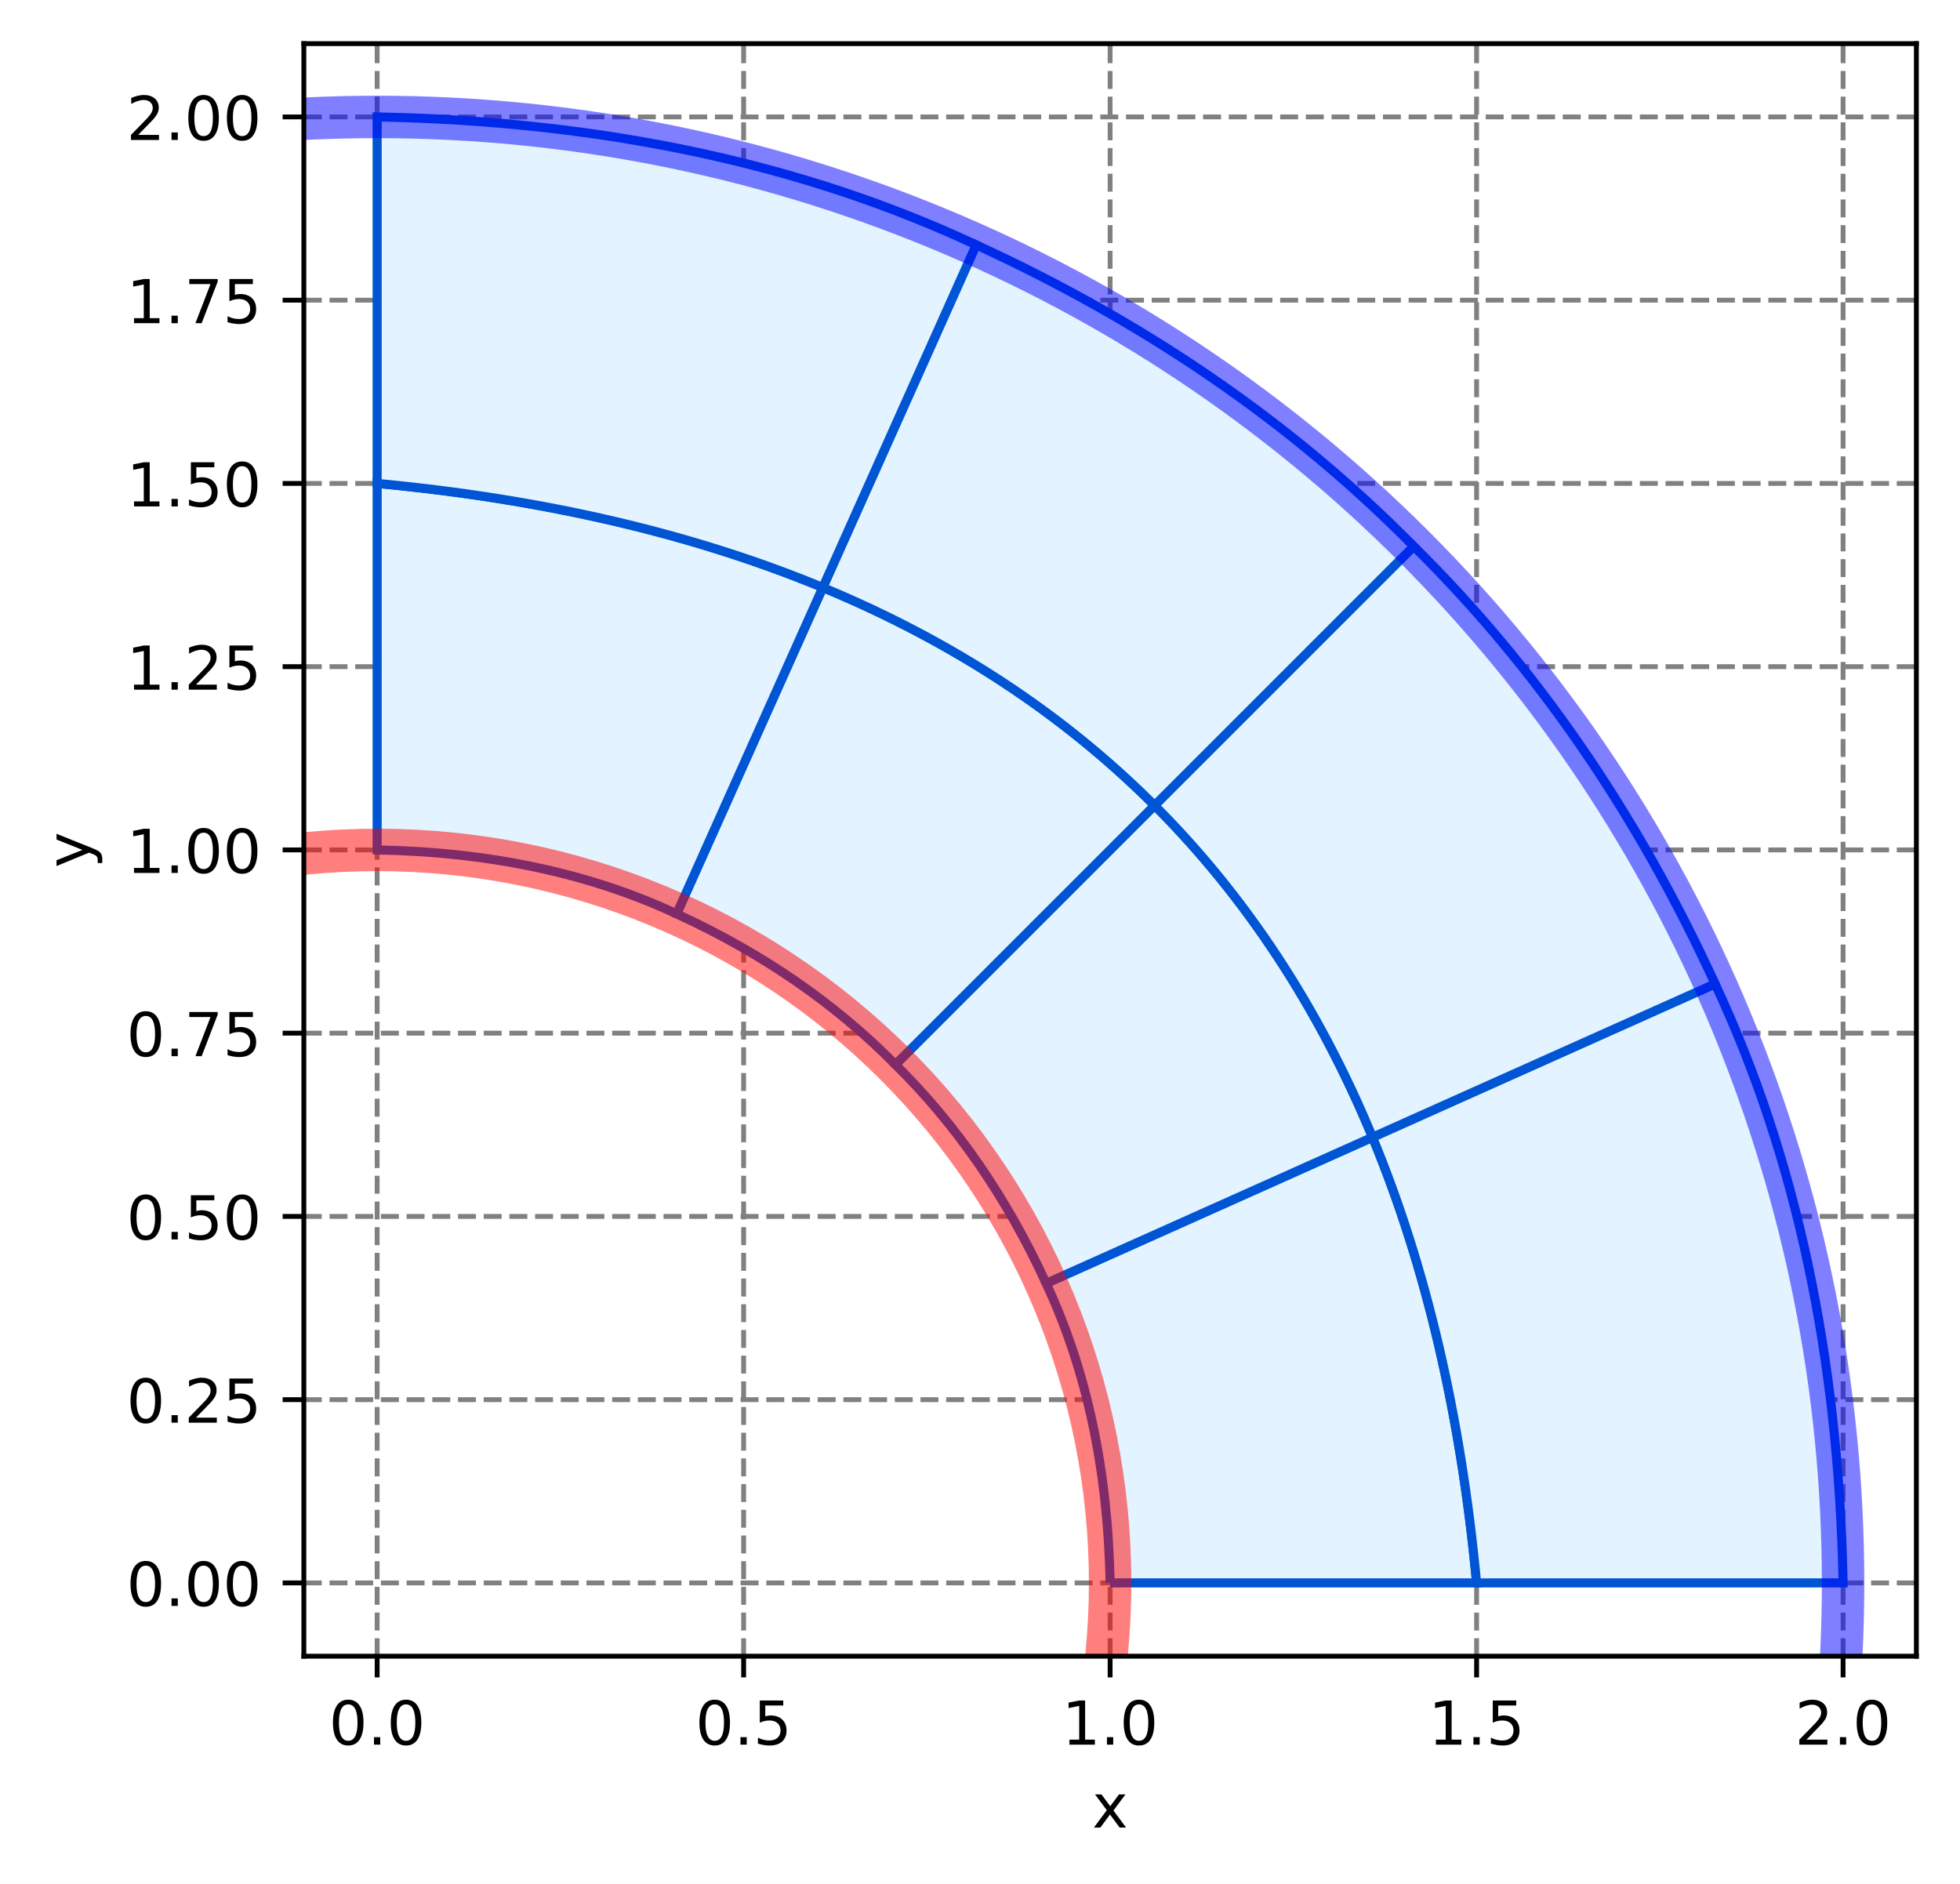
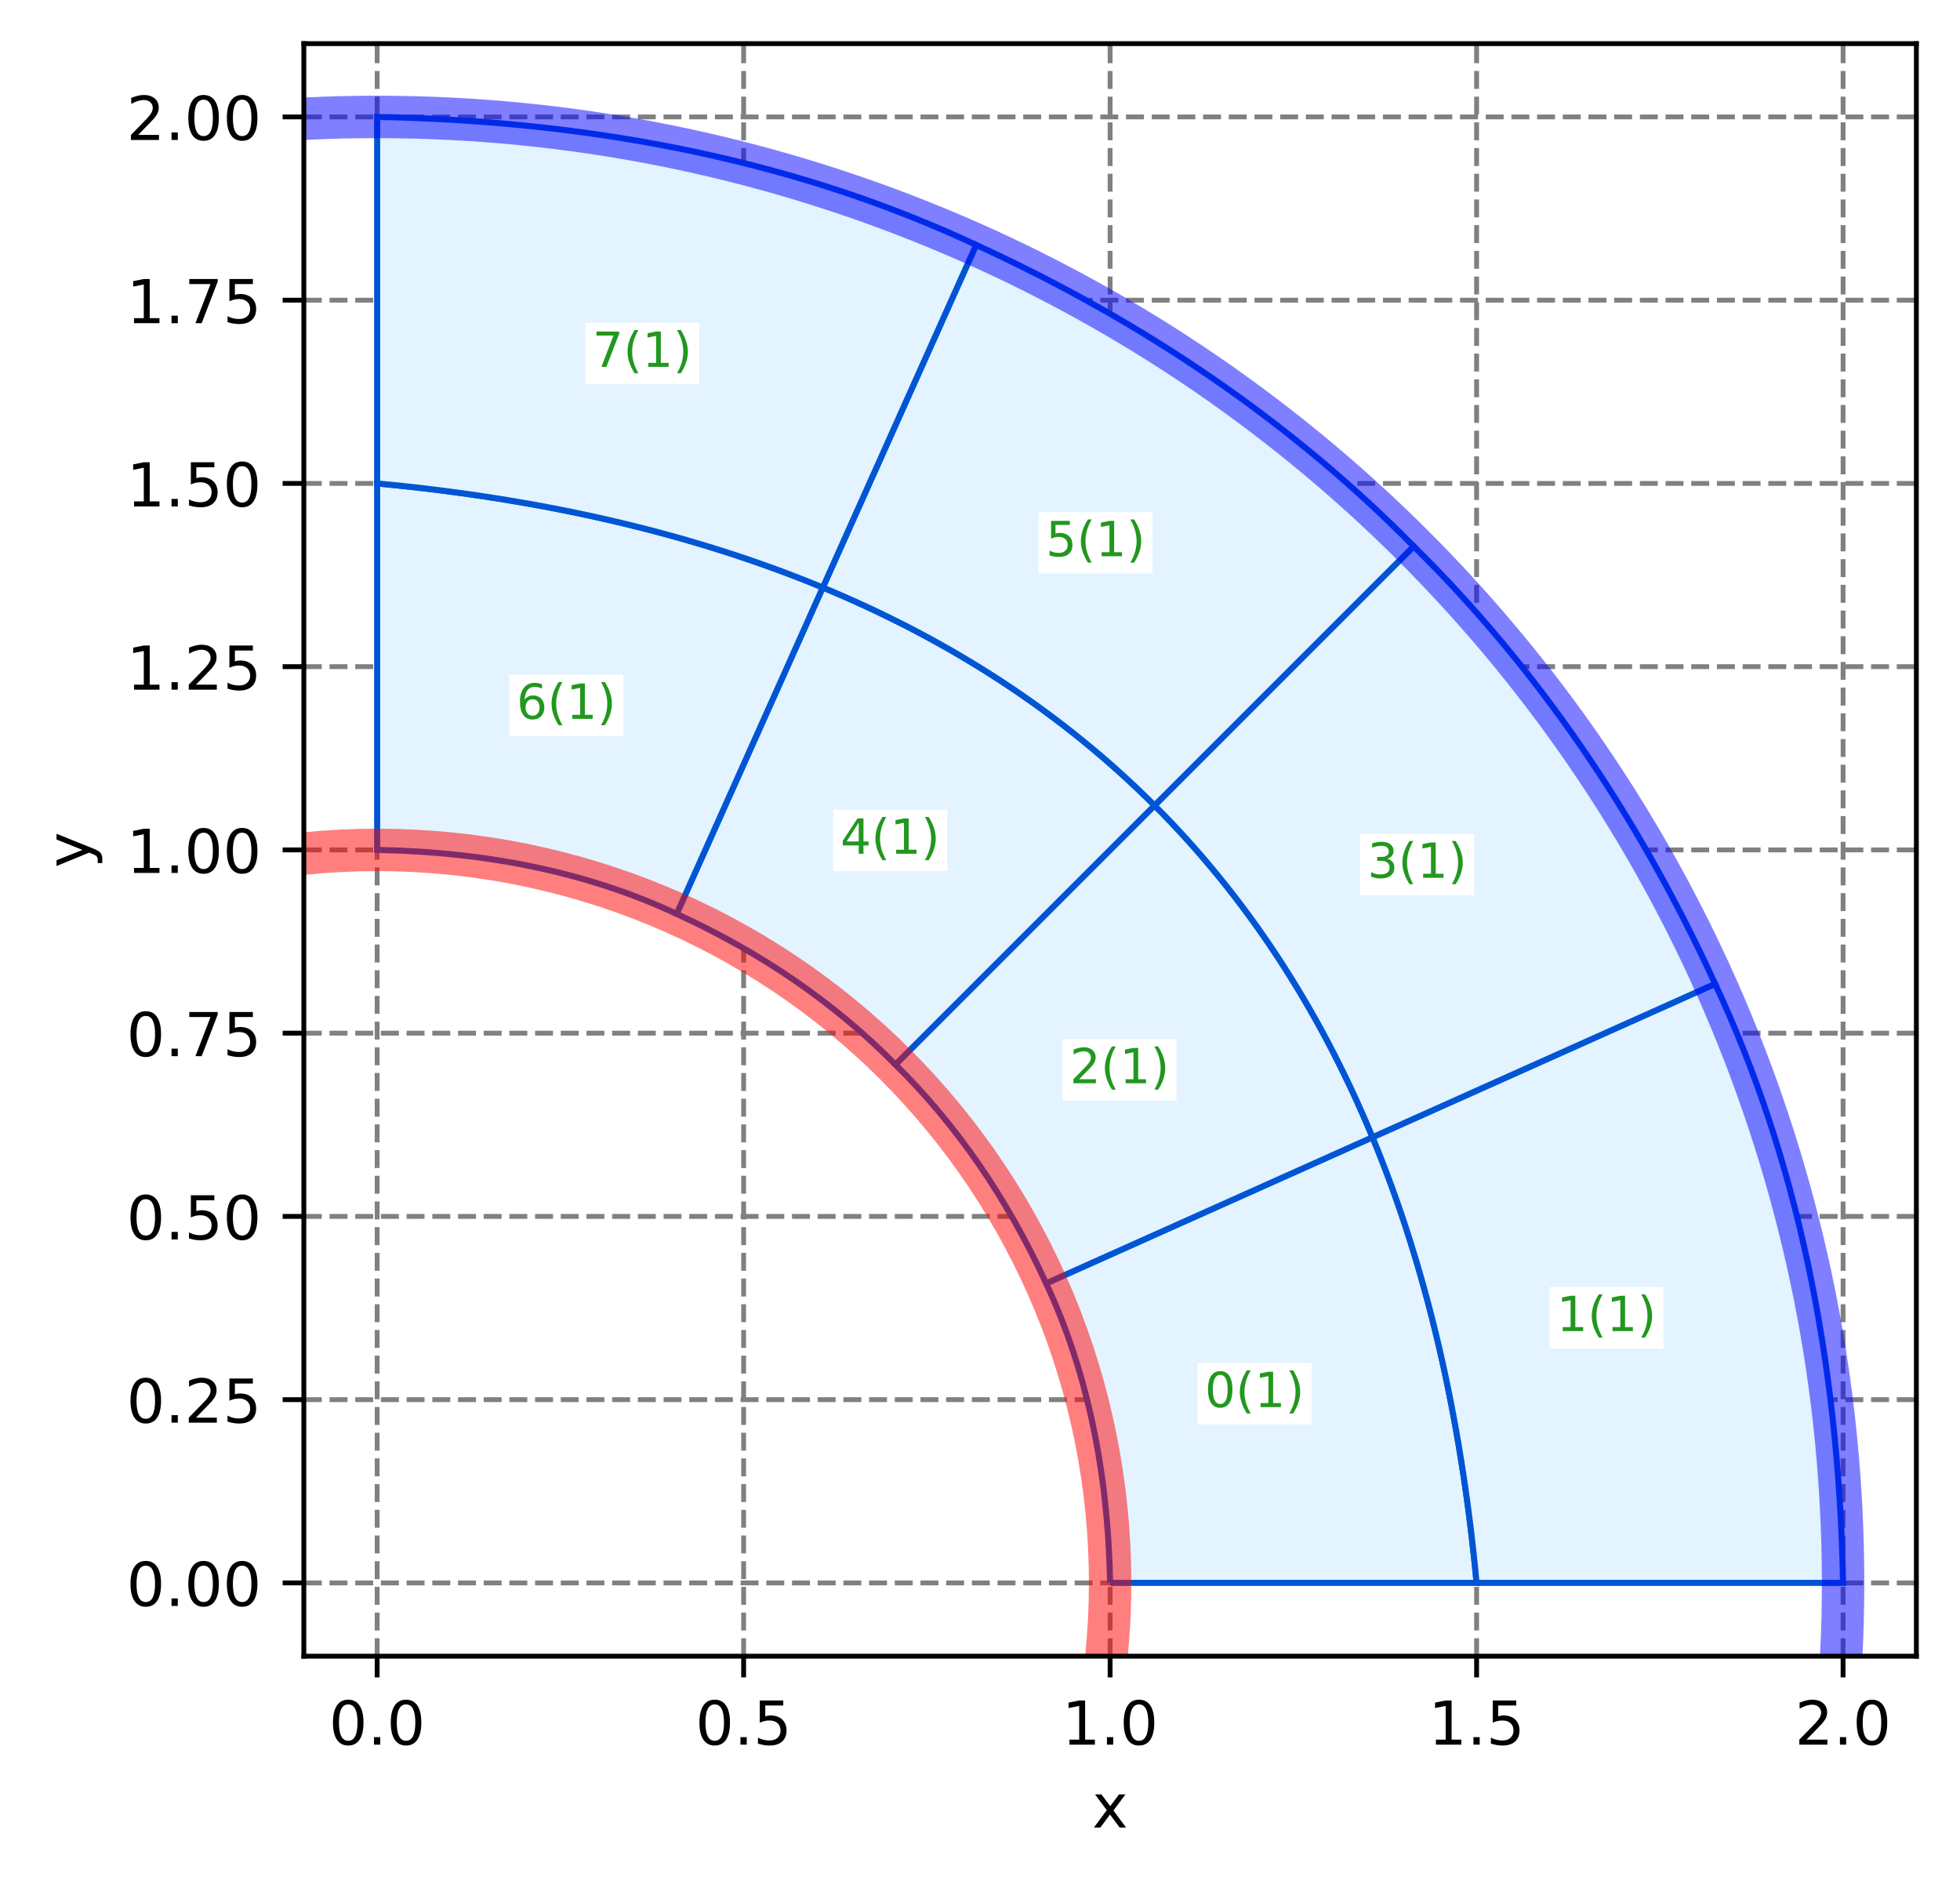
<svg xmlns="http://www.w3.org/2000/svg" xmlns:xlink="http://www.w3.org/1999/xlink" width="323.456pt" height="310.868pt" viewBox="0 0 323.456 310.868" version="1.1">
  <defs>
    <style type="text/css">*{stroke-linejoin: round; stroke-linecap: butt}</style>
  </defs>
  <g id="figure_1">
    <g id="patch_1">
      <path d="M 0 310.868  L 323.456 310.868  L 323.456 0  L 0 0  z " style="fill: #ffffff" />
    </g>
    <g id="axes_1">
      <g id="patch_2">
        <path d="M 50.144 273.312  L 316.256 273.312  L 316.256 7.2  L 50.144 7.2  z " style="fill: #ffffff" />
      </g>
      <g id="matplotlib.axis_1">
        <g id="xtick_1">
          <g id="line2d_1">
-             <path d="M 62.24 273.312  L 62.24 7.2  " clip-path="url(#p0984fd7961)" style="fill: none; stroke-dasharray: 2.96,1.28; stroke-dashoffset: 0; stroke: #808080; stroke-width: 0.8" />
+             <path d="M 62.24 273.312  L 62.24 7.2  " clip-path="url(#peeb6643adc)" style="fill: none; stroke-dasharray: 2.96,1.28; stroke-dashoffset: 0; stroke: #808080; stroke-width: 0.8" />
          </g>
          <g id="line2d_2">
            <defs>
-               <path id="mf6c7fde340" d="M 0 0  L 0 3.5  " style="stroke: #000000; stroke-width: 0.8" />
-             </defs>
-             <g>
-               <use xlink:href="#mf6c7fde340" x="62.24" y="273.312" style="stroke: #000000; stroke-width: 0.8" />
+               <path id="m1108355fba" d="M 0 0  L 0 3.5  " style="stroke: #000000; stroke-width: 0.8" />
+             </defs>
+             <g>
+               <use xlink:href="#m1108355fba" x="62.24" y="273.312" style="stroke: #000000; stroke-width: 0.8" />
            </g>
          </g>
          <g id="text_1">
-             <g transform="translate(54.28819 287.9104)scale(0.1 -0.1)">
+             <g transform="translate(54.28819 287.9104) scale(0.1 -0.1)">
              <defs>
                <path id="DejaVuSans-30" d="M 2034 4250  Q 1547 4250 1301 3770  Q 1056 3291 1056 2328  Q 1056 1369 1301 889  Q 1547 409 2034 409  Q 2525 409 2770 889  Q 3016 1369 3016 2328  Q 3016 3291 2770 3770  Q 2525 4250 2034 4250  z M 2034 4750  Q 2819 4750 3233 4129  Q 3647 3509 3647 2328  Q 3647 1150 3233 529  Q 2819 -91 2034 -91  Q 1250 -91 836 529  Q 422 1150 422 2328  Q 422 3509 836 4129  Q 1250 4750 2034 4750  z " transform="scale(0.015625)" />
                <path id="DejaVuSans-2e" d="M 684 794  L 1344 794  L 1344 0  L 684 0  L 684 794  z " transform="scale(0.015625)" />
              </defs>
              <use xlink:href="#DejaVuSans-30" />
              <use xlink:href="#DejaVuSans-2e" x="63.623" />
              <use xlink:href="#DejaVuSans-30" x="95.41" />
            </g>
          </g>
        </g>
        <g id="xtick_2">
          <g id="line2d_3">
-             <path d="M 122.72 273.312  L 122.72 7.2  " clip-path="url(#p0984fd7961)" style="fill: none; stroke-dasharray: 2.96,1.28; stroke-dashoffset: 0; stroke: #808080; stroke-width: 0.8" />
+             <path d="M 122.72 273.312  L 122.72 7.2  " clip-path="url(#peeb6643adc)" style="fill: none; stroke-dasharray: 2.96,1.28; stroke-dashoffset: 0; stroke: #808080; stroke-width: 0.8" />
          </g>
          <g id="line2d_4">
            <g>
-               <use xlink:href="#mf6c7fde340" x="122.72" y="273.312" style="stroke: #000000; stroke-width: 0.8" />
+               <use xlink:href="#m1108355fba" x="122.72" y="273.312" style="stroke: #000000; stroke-width: 0.8" />
            </g>
          </g>
          <g id="text_2">
-             <g transform="translate(114.7682 287.9104)scale(0.1 -0.1)">
+             <g transform="translate(114.7682 287.9104) scale(0.1 -0.1)">
              <defs>
                <path id="DejaVuSans-35" d="M 691 4666  L 3169 4666  L 3169 4134  L 1269 4134  L 1269 2991  Q 1406 3038 1543 3061  Q 1681 3084 1819 3084  Q 2600 3084 3056 2656  Q 3513 2228 3513 1497  Q 3513 744 3044 326  Q 2575 -91 1722 -91  Q 1428 -91 1123 -41  Q 819 9 494 109  L 494 744  Q 775 591 1075 516  Q 1375 441 1709 441  Q 2250 441 2565 725  Q 2881 1009 2881 1497  Q 2881 1984 2565 2268  Q 2250 2553 1709 2553  Q 1456 2553 1204 2497  Q 953 2441 691 2322  L 691 4666  z " transform="scale(0.015625)" />
              </defs>
              <use xlink:href="#DejaVuSans-30" />
              <use xlink:href="#DejaVuSans-2e" x="63.623" />
              <use xlink:href="#DejaVuSans-35" x="95.41" />
            </g>
          </g>
        </g>
        <g id="xtick_3">
          <g id="line2d_5">
-             <path d="M 183.2 273.312  L 183.2 7.2  " clip-path="url(#p0984fd7961)" style="fill: none; stroke-dasharray: 2.96,1.28; stroke-dashoffset: 0; stroke: #808080; stroke-width: 0.8" />
+             <path d="M 183.2 273.312  L 183.2 7.2  " clip-path="url(#peeb6643adc)" style="fill: none; stroke-dasharray: 2.96,1.28; stroke-dashoffset: 0; stroke: #808080; stroke-width: 0.8" />
          </g>
          <g id="line2d_6">
            <g>
-               <use xlink:href="#mf6c7fde340" x="183.2" y="273.312" style="stroke: #000000; stroke-width: 0.8" />
+               <use xlink:href="#m1108355fba" x="183.2" y="273.312" style="stroke: #000000; stroke-width: 0.8" />
            </g>
          </g>
          <g id="text_3">
-             <g transform="translate(175.2482 287.9104)scale(0.1 -0.1)">
+             <g transform="translate(175.2482 287.9104) scale(0.1 -0.1)">
              <defs>
                <path id="DejaVuSans-31" d="M 794 531  L 1825 531  L 1825 4091  L 703 3866  L 703 4441  L 1819 4666  L 2450 4666  L 2450 531  L 3481 531  L 3481 0  L 794 0  L 794 531  z " transform="scale(0.015625)" />
              </defs>
              <use xlink:href="#DejaVuSans-31" />
              <use xlink:href="#DejaVuSans-2e" x="63.623" />
              <use xlink:href="#DejaVuSans-30" x="95.41" />
            </g>
          </g>
        </g>
        <g id="xtick_4">
          <g id="line2d_7">
-             <path d="M 243.68 273.312  L 243.68 7.2  " clip-path="url(#p0984fd7961)" style="fill: none; stroke-dasharray: 2.96,1.28; stroke-dashoffset: 0; stroke: #808080; stroke-width: 0.8" />
+             <path d="M 243.68 273.312  L 243.68 7.2  " clip-path="url(#peeb6643adc)" style="fill: none; stroke-dasharray: 2.96,1.28; stroke-dashoffset: 0; stroke: #808080; stroke-width: 0.8" />
          </g>
          <g id="line2d_8">
            <g>
-               <use xlink:href="#mf6c7fde340" x="243.68" y="273.312" style="stroke: #000000; stroke-width: 0.8" />
+               <use xlink:href="#m1108355fba" x="243.68" y="273.312" style="stroke: #000000; stroke-width: 0.8" />
            </g>
          </g>
          <g id="text_4">
-             <g transform="translate(235.7282 287.9104)scale(0.1 -0.1)">
+             <g transform="translate(235.7282 287.9104) scale(0.1 -0.1)">
              <use xlink:href="#DejaVuSans-31" />
              <use xlink:href="#DejaVuSans-2e" x="63.623" />
              <use xlink:href="#DejaVuSans-35" x="95.41" />
            </g>
          </g>
        </g>
        <g id="xtick_5">
          <g id="line2d_9">
-             <path d="M 304.16 273.312  L 304.16 7.2  " clip-path="url(#p0984fd7961)" style="fill: none; stroke-dasharray: 2.96,1.28; stroke-dashoffset: 0; stroke: #808080; stroke-width: 0.8" />
+             <path d="M 304.16 273.312  L 304.16 7.2  " clip-path="url(#peeb6643adc)" style="fill: none; stroke-dasharray: 2.96,1.28; stroke-dashoffset: 0; stroke: #808080; stroke-width: 0.8" />
          </g>
          <g id="line2d_10">
            <g>
-               <use xlink:href="#mf6c7fde340" x="304.16" y="273.312" style="stroke: #000000; stroke-width: 0.8" />
+               <use xlink:href="#m1108355fba" x="304.16" y="273.312" style="stroke: #000000; stroke-width: 0.8" />
            </g>
          </g>
          <g id="text_5">
-             <g transform="translate(296.2082 287.9104)scale(0.1 -0.1)">
+             <g transform="translate(296.2082 287.9104) scale(0.1 -0.1)">
              <defs>
                <path id="DejaVuSans-32" d="M 1228 531  L 3431 531  L 3431 0  L 469 0  L 469 531  Q 828 903 1448 1529  Q 2069 2156 2228 2338  Q 2531 2678 2651 2914  Q 2772 3150 2772 3378  Q 2772 3750 2511 3984  Q 2250 4219 1831 4219  Q 1534 4219 1204 4116  Q 875 4013 500 3803  L 500 4441  Q 881 4594 1212 4672  Q 1544 4750 1819 4750  Q 2544 4750 2975 4387  Q 3406 4025 3406 3419  Q 3406 3131 3298 2873  Q 3191 2616 2906 2266  Q 2828 2175 2409 1742  Q 1991 1309 1228 531  z " transform="scale(0.015625)" />
              </defs>
              <use xlink:href="#DejaVuSans-32" />
              <use xlink:href="#DejaVuSans-2e" x="63.623" />
              <use xlink:href="#DejaVuSans-30" x="95.41" />
            </g>
          </g>
        </g>
        <g id="text_6">
-           <g transform="translate(180.2404 301.5886)scale(0.1 -0.1)">
+           <g transform="translate(180.2404 301.5886) scale(0.1 -0.1)">
            <defs>
              <path id="DejaVuSans-78" d="M 3513 3500  L 2247 1797  L 3578 0  L 2900 0  L 1881 1375  L 863 0  L 184 0  L 1544 1831  L 300 3500  L 978 3500  L 1906 2253  L 2834 3500  L 3513 3500  z " transform="scale(0.015625)" />
            </defs>
            <use xlink:href="#DejaVuSans-78" />
          </g>
        </g>
      </g>
      <g id="matplotlib.axis_2">
        <g id="ytick_1">
          <g id="line2d_11">
-             <path d="M 50.144 261.216  L 316.256 261.216  " clip-path="url(#p0984fd7961)" style="fill: none; stroke-dasharray: 2.96,1.28; stroke-dashoffset: 0; stroke: #808080; stroke-width: 0.8" />
+             <path d="M 50.144 261.216  L 316.256 261.216  " clip-path="url(#peeb6643adc)" style="fill: none; stroke-dasharray: 2.96,1.28; stroke-dashoffset: 0; stroke: #808080; stroke-width: 0.8" />
          </g>
          <g id="line2d_12">
            <defs>
-               <path id="m06d6b71ab8" d="M 0 0  L -3.5 0  " style="stroke: #000000; stroke-width: 0.8" />
-             </defs>
-             <g>
-               <use xlink:href="#m06d6b71ab8" x="50.144" y="261.216" style="stroke: #000000; stroke-width: 0.8" />
+               <path id="ma7b2c9b785" d="M 0 0  L -3.5 0  " style="stroke: #000000; stroke-width: 0.8" />
+             </defs>
+             <g>
+               <use xlink:href="#ma7b2c9b785" x="50.144" y="261.216" style="stroke: #000000; stroke-width: 0.8" />
            </g>
          </g>
          <g id="text_7">
-             <g transform="translate(20.87813 265.0152)scale(0.1 -0.1)">
+             <g transform="translate(20.87813 265.0152) scale(0.1 -0.1)">
              <use xlink:href="#DejaVuSans-30" />
              <use xlink:href="#DejaVuSans-2e" x="63.623" />
              <use xlink:href="#DejaVuSans-30" x="95.41" />
              <use xlink:href="#DejaVuSans-30" x="159.033" />
            </g>
          </g>
        </g>
        <g id="ytick_2">
          <g id="line2d_13">
-             <path d="M 50.144 230.976  L 316.256 230.976  " clip-path="url(#p0984fd7961)" style="fill: none; stroke-dasharray: 2.96,1.28; stroke-dashoffset: 0; stroke: #808080; stroke-width: 0.8" />
+             <path d="M 50.144 230.976  L 316.256 230.976  " clip-path="url(#peeb6643adc)" style="fill: none; stroke-dasharray: 2.96,1.28; stroke-dashoffset: 0; stroke: #808080; stroke-width: 0.8" />
          </g>
          <g id="line2d_14">
            <g>
-               <use xlink:href="#m06d6b71ab8" x="50.144" y="230.976" style="stroke: #000000; stroke-width: 0.8" />
+               <use xlink:href="#ma7b2c9b785" x="50.144" y="230.976" style="stroke: #000000; stroke-width: 0.8" />
            </g>
          </g>
          <g id="text_8">
-             <g transform="translate(20.87813 234.7752)scale(0.1 -0.1)">
+             <g transform="translate(20.87813 234.7752) scale(0.1 -0.1)">
              <use xlink:href="#DejaVuSans-30" />
              <use xlink:href="#DejaVuSans-2e" x="63.623" />
              <use xlink:href="#DejaVuSans-32" x="95.41" />
              <use xlink:href="#DejaVuSans-35" x="159.033" />
            </g>
          </g>
        </g>
        <g id="ytick_3">
          <g id="line2d_15">
-             <path d="M 50.144 200.736  L 316.256 200.736  " clip-path="url(#p0984fd7961)" style="fill: none; stroke-dasharray: 2.96,1.28; stroke-dashoffset: 0; stroke: #808080; stroke-width: 0.8" />
+             <path d="M 50.144 200.736  L 316.256 200.736  " clip-path="url(#peeb6643adc)" style="fill: none; stroke-dasharray: 2.96,1.28; stroke-dashoffset: 0; stroke: #808080; stroke-width: 0.8" />
          </g>
          <g id="line2d_16">
            <g>
-               <use xlink:href="#m06d6b71ab8" x="50.144" y="200.736" style="stroke: #000000; stroke-width: 0.8" />
+               <use xlink:href="#ma7b2c9b785" x="50.144" y="200.736" style="stroke: #000000; stroke-width: 0.8" />
            </g>
          </g>
          <g id="text_9">
-             <g transform="translate(20.87813 204.5352)scale(0.1 -0.1)">
+             <g transform="translate(20.87813 204.5352) scale(0.1 -0.1)">
              <use xlink:href="#DejaVuSans-30" />
              <use xlink:href="#DejaVuSans-2e" x="63.623" />
              <use xlink:href="#DejaVuSans-35" x="95.41" />
              <use xlink:href="#DejaVuSans-30" x="159.033" />
            </g>
          </g>
        </g>
        <g id="ytick_4">
          <g id="line2d_17">
-             <path d="M 50.144 170.496  L 316.256 170.496  " clip-path="url(#p0984fd7961)" style="fill: none; stroke-dasharray: 2.96,1.28; stroke-dashoffset: 0; stroke: #808080; stroke-width: 0.8" />
+             <path d="M 50.144 170.496  L 316.256 170.496  " clip-path="url(#peeb6643adc)" style="fill: none; stroke-dasharray: 2.96,1.28; stroke-dashoffset: 0; stroke: #808080; stroke-width: 0.8" />
          </g>
          <g id="line2d_18">
            <g>
-               <use xlink:href="#m06d6b71ab8" x="50.144" y="170.496" style="stroke: #000000; stroke-width: 0.8" />
+               <use xlink:href="#ma7b2c9b785" x="50.144" y="170.496" style="stroke: #000000; stroke-width: 0.8" />
            </g>
          </g>
          <g id="text_10">
-             <g transform="translate(20.87813 174.2952)scale(0.1 -0.1)">
+             <g transform="translate(20.87813 174.2952) scale(0.1 -0.1)">
              <defs>
                <path id="DejaVuSans-37" d="M 525 4666  L 3525 4666  L 3525 4397  L 1831 0  L 1172 0  L 2766 4134  L 525 4134  L 525 4666  z " transform="scale(0.015625)" />
              </defs>
              <use xlink:href="#DejaVuSans-30" />
              <use xlink:href="#DejaVuSans-2e" x="63.623" />
              <use xlink:href="#DejaVuSans-37" x="95.41" />
              <use xlink:href="#DejaVuSans-35" x="159.033" />
            </g>
          </g>
        </g>
        <g id="ytick_5">
          <g id="line2d_19">
-             <path d="M 50.144 140.256  L 316.256 140.256  " clip-path="url(#p0984fd7961)" style="fill: none; stroke-dasharray: 2.96,1.28; stroke-dashoffset: 0; stroke: #808080; stroke-width: 0.8" />
+             <path d="M 50.144 140.256  L 316.256 140.256  " clip-path="url(#peeb6643adc)" style="fill: none; stroke-dasharray: 2.96,1.28; stroke-dashoffset: 0; stroke: #808080; stroke-width: 0.8" />
          </g>
          <g id="line2d_20">
            <g>
-               <use xlink:href="#m06d6b71ab8" x="50.144" y="140.256" style="stroke: #000000; stroke-width: 0.8" />
+               <use xlink:href="#ma7b2c9b785" x="50.144" y="140.256" style="stroke: #000000; stroke-width: 0.8" />
            </g>
          </g>
          <g id="text_11">
-             <g transform="translate(20.87813 144.0552)scale(0.1 -0.1)">
+             <g transform="translate(20.87813 144.0552) scale(0.1 -0.1)">
              <use xlink:href="#DejaVuSans-31" />
              <use xlink:href="#DejaVuSans-2e" x="63.623" />
              <use xlink:href="#DejaVuSans-30" x="95.41" />
              <use xlink:href="#DejaVuSans-30" x="159.033" />
            </g>
          </g>
        </g>
        <g id="ytick_6">
          <g id="line2d_21">
-             <path d="M 50.144 110.016  L 316.256 110.016  " clip-path="url(#p0984fd7961)" style="fill: none; stroke-dasharray: 2.96,1.28; stroke-dashoffset: 0; stroke: #808080; stroke-width: 0.8" />
+             <path d="M 50.144 110.016  L 316.256 110.016  " clip-path="url(#peeb6643adc)" style="fill: none; stroke-dasharray: 2.96,1.28; stroke-dashoffset: 0; stroke: #808080; stroke-width: 0.8" />
          </g>
          <g id="line2d_22">
            <g>
-               <use xlink:href="#m06d6b71ab8" x="50.144" y="110.016" style="stroke: #000000; stroke-width: 0.8" />
+               <use xlink:href="#ma7b2c9b785" x="50.144" y="110.016" style="stroke: #000000; stroke-width: 0.8" />
            </g>
          </g>
          <g id="text_12">
-             <g transform="translate(20.87813 113.8152)scale(0.1 -0.1)">
+             <g transform="translate(20.87813 113.8152) scale(0.1 -0.1)">
              <use xlink:href="#DejaVuSans-31" />
              <use xlink:href="#DejaVuSans-2e" x="63.623" />
              <use xlink:href="#DejaVuSans-32" x="95.41" />
              <use xlink:href="#DejaVuSans-35" x="159.033" />
            </g>
          </g>
        </g>
        <g id="ytick_7">
          <g id="line2d_23">
-             <path d="M 50.144 79.776  L 316.256 79.776  " clip-path="url(#p0984fd7961)" style="fill: none; stroke-dasharray: 2.96,1.28; stroke-dashoffset: 0; stroke: #808080; stroke-width: 0.8" />
+             <path d="M 50.144 79.776  L 316.256 79.776  " clip-path="url(#peeb6643adc)" style="fill: none; stroke-dasharray: 2.96,1.28; stroke-dashoffset: 0; stroke: #808080; stroke-width: 0.8" />
          </g>
          <g id="line2d_24">
            <g>
-               <use xlink:href="#m06d6b71ab8" x="50.144" y="79.776" style="stroke: #000000; stroke-width: 0.8" />
+               <use xlink:href="#ma7b2c9b785" x="50.144" y="79.776" style="stroke: #000000; stroke-width: 0.8" />
            </g>
          </g>
          <g id="text_13">
-             <g transform="translate(20.87813 83.57522)scale(0.1 -0.1)">
+             <g transform="translate(20.87813 83.57522) scale(0.1 -0.1)">
              <use xlink:href="#DejaVuSans-31" />
              <use xlink:href="#DejaVuSans-2e" x="63.623" />
              <use xlink:href="#DejaVuSans-35" x="95.41" />
              <use xlink:href="#DejaVuSans-30" x="159.033" />
            </g>
          </g>
        </g>
        <g id="ytick_8">
          <g id="line2d_25">
-             <path d="M 50.144 49.536  L 316.256 49.536  " clip-path="url(#p0984fd7961)" style="fill: none; stroke-dasharray: 2.96,1.28; stroke-dashoffset: 0; stroke: #808080; stroke-width: 0.8" />
+             <path d="M 50.144 49.536  L 316.256 49.536  " clip-path="url(#peeb6643adc)" style="fill: none; stroke-dasharray: 2.96,1.28; stroke-dashoffset: 0; stroke: #808080; stroke-width: 0.8" />
          </g>
          <g id="line2d_26">
            <g>
-               <use xlink:href="#m06d6b71ab8" x="50.144" y="49.536" style="stroke: #000000; stroke-width: 0.8" />
+               <use xlink:href="#ma7b2c9b785" x="50.144" y="49.536" style="stroke: #000000; stroke-width: 0.8" />
            </g>
          </g>
          <g id="text_14">
-             <g transform="translate(20.87813 53.33522)scale(0.1 -0.1)">
+             <g transform="translate(20.87813 53.33522) scale(0.1 -0.1)">
              <use xlink:href="#DejaVuSans-31" />
              <use xlink:href="#DejaVuSans-2e" x="63.623" />
              <use xlink:href="#DejaVuSans-37" x="95.41" />
              <use xlink:href="#DejaVuSans-35" x="159.033" />
            </g>
          </g>
        </g>
        <g id="ytick_9">
          <g id="line2d_27">
-             <path d="M 50.144 19.296  L 316.256 19.296  " clip-path="url(#p0984fd7961)" style="fill: none; stroke-dasharray: 2.96,1.28; stroke-dashoffset: 0; stroke: #808080; stroke-width: 0.8" />
+             <path d="M 50.144 19.296  L 316.256 19.296  " clip-path="url(#peeb6643adc)" style="fill: none; stroke-dasharray: 2.96,1.28; stroke-dashoffset: 0; stroke: #808080; stroke-width: 0.8" />
          </g>
          <g id="line2d_28">
            <g>
-               <use xlink:href="#m06d6b71ab8" x="50.144" y="19.296" style="stroke: #000000; stroke-width: 0.8" />
+               <use xlink:href="#ma7b2c9b785" x="50.144" y="19.296" style="stroke: #000000; stroke-width: 0.8" />
            </g>
          </g>
          <g id="text_15">
-             <g transform="translate(20.87813 23.09522)scale(0.1 -0.1)">
+             <g transform="translate(20.87813 23.09522) scale(0.1 -0.1)">
              <use xlink:href="#DejaVuSans-32" />
              <use xlink:href="#DejaVuSans-2e" x="63.623" />
              <use xlink:href="#DejaVuSans-30" x="95.41" />
              <use xlink:href="#DejaVuSans-30" x="159.033" />
            </g>
          </g>
        </g>
        <g id="text_16">
-           <g transform="translate(14.79844 143.2154)rotate(-90)scale(0.1 -0.1)">
+           <g transform="translate(14.79844 143.2154) rotate(-90) scale(0.1 -0.1)">
            <defs>
              <path id="DejaVuSans-79" d="M 2059 -325  Q 1816 -950 1584 -1140  Q 1353 -1331 966 -1331  L 506 -1331  L 506 -850  L 844 -850  Q 1081 -850 1212 -737  Q 1344 -625 1503 -206  L 1606 56  L 191 3500  L 800 3500  L 1894 763  L 2988 3500  L 3597 3500  L 2059 -325  z " transform="scale(0.015625)" />
            </defs>
            <use xlink:href="#DejaVuSans-79" />
          </g>
        </g>
      </g>
      <g id="patch_3">
-         <path d="M 183.2 261.216  Q 213.44 261.216 243.68 261.216  Q 239.788 219.747 226.503 187.673  Q 198.68 200.13 172.64 211.788  Q 182.665 233.21 183.2 261.216  " style="fill: #e3f3ff; stroke: #0055d4; stroke-width: 1.5; stroke-linejoin: miter" />
+         <path d="M 183.2 261.216  Q 213.44 261.216 243.68 261.216  Q 239.788 219.747 226.503 187.673  Q 198.68 200.13 172.64 211.788  Q 182.665 233.21 183.2 261.216  " clip-path="url(#peeb6643adc)" style="fill: #e3f3ff; stroke: #0055d4; stroke-linejoin: miter" />
      </g>
      <g id="patch_4">
-         <path d="M 243.68 261.216  Q 273.92 261.216 304.16 261.216  Q 303.091 205.205 283.04 162.36  Q 252.989 175.815 226.503 187.673  Q 239.788 219.747 243.68 261.216  " style="fill: #e3f3ff; stroke: #0055d4; stroke-width: 1.5; stroke-linejoin: miter" />
+         <path d="M 243.68 261.216  Q 273.92 261.216 304.16 261.216  Q 303.091 205.205 283.04 162.36  Q 252.989 175.815 226.503 187.673  Q 239.788 219.747 243.68 261.216  " clip-path="url(#peeb6643adc)" style="fill: #e3f3ff; stroke: #0055d4; stroke-linejoin: miter" />
      </g>
      <g id="patch_5">
-         <path d="M 172.64 211.788  Q 198.68 200.13 226.503 187.673  Q 213.217 155.599 190.537 132.919  Q 169.154 154.301 147.771 175.684  Q 162.946 190.657 172.64 211.788  " style="fill: #e3f3ff; stroke: #0055d4; stroke-width: 1.5; stroke-linejoin: miter" />
+         <path d="M 172.64 211.788  Q 198.68 200.13 226.503 187.673  Q 213.217 155.599 190.537 132.919  Q 169.154 154.301 147.771 175.684  Q 162.946 190.657 172.64 211.788  " clip-path="url(#peeb6643adc)" style="fill: #e3f3ff; stroke: #0055d4; stroke-linejoin: miter" />
      </g>
      <g id="patch_6">
-         <path d="M 226.503 187.673  Q 252.989 175.815 283.04 162.36  Q 263.651 120.097 233.303 90.153  Q 211.92 111.536 190.537 132.919  Q 213.217 155.599 226.503 187.673  " style="fill: #e3f3ff; stroke: #0055d4; stroke-width: 1.5; stroke-linejoin: miter" />
+         <path d="M 226.503 187.673  Q 252.989 175.815 283.04 162.36  Q 263.651 120.097 233.303 90.153  Q 211.92 111.536 190.537 132.919  Q 213.217 155.599 226.503 187.673  " clip-path="url(#peeb6643adc)" style="fill: #e3f3ff; stroke: #0055d4; stroke-linejoin: miter" />
      </g>
      <g id="patch_7">
-         <path d="M 147.771 175.684  Q 169.154 154.301 190.537 132.919  Q 167.857 110.239 135.783 96.953  Q 123.326 124.776 111.668 150.816  Q 132.799 160.51 147.771 175.684  " style="fill: #e3f3ff; stroke: #0055d4; stroke-width: 1.5; stroke-linejoin: miter" />
+         <path d="M 147.771 175.684  Q 169.154 154.301 190.537 132.919  Q 167.857 110.239 135.783 96.953  Q 123.326 124.776 111.668 150.816  Q 132.799 160.51 147.771 175.684  " clip-path="url(#peeb6643adc)" style="fill: #e3f3ff; stroke: #0055d4; stroke-linejoin: miter" />
      </g>
      <g id="patch_8">
-         <path d="M 190.537 132.919  Q 211.92 111.536 233.303 90.153  Q 203.359 59.804 161.095 40.416  Q 147.641 70.467 135.783 96.953  Q 167.857 110.239 190.537 132.919  " style="fill: #e3f3ff; stroke: #0055d4; stroke-width: 1.5; stroke-linejoin: miter" />
+         <path d="M 190.537 132.919  Q 211.92 111.536 233.303 90.153  Q 203.359 59.804 161.095 40.416  Q 147.641 70.467 135.783 96.953  Q 167.857 110.239 190.537 132.919  " clip-path="url(#peeb6643adc)" style="fill: #e3f3ff; stroke: #0055d4; stroke-linejoin: miter" />
      </g>
      <g id="patch_9">
-         <path d="M 111.668 150.816  Q 123.326 124.776 135.783 96.953  Q 103.708 83.667 62.24 79.776  Q 62.24 110.016 62.24 140.256  Q 90.245 140.79 111.668 150.816  " style="fill: #e3f3ff; stroke: #0055d4; stroke-width: 1.5; stroke-linejoin: miter" />
+         <path d="M 111.668 150.816  Q 123.326 124.776 135.783 96.953  Q 103.708 83.667 62.24 79.776  Q 62.24 110.016 62.24 140.256  Q 90.245 140.79 111.668 150.816  " clip-path="url(#peeb6643adc)" style="fill: #e3f3ff; stroke: #0055d4; stroke-linejoin: miter" />
      </g>
      <g id="patch_10">
-         <path d="M 135.783 96.953  Q 147.641 70.467 161.095 40.416  Q 118.251 20.365 62.24 19.296  Q 62.24 49.536 62.24 79.776  Q 103.708 83.667 135.783 96.953  " style="fill: #e3f3ff; stroke: #0055d4; stroke-width: 1.5; stroke-linejoin: miter" />
+         <path d="M 135.783 96.953  Q 147.641 70.467 161.095 40.416  Q 118.251 20.365 62.24 19.296  Q 62.24 49.536 62.24 79.776  Q 103.708 83.667 135.783 96.953  " clip-path="url(#peeb6643adc)" style="fill: #e3f3ff; stroke: #0055d4; stroke-linejoin: miter" />
      </g>
      <g id="patch_11">
-         <path d="M 62.24 382.176  C 94.319 382.176 125.088 369.431 147.771 346.748  C 170.455 324.064 183.2 293.295 183.2 261.216  C 183.2 229.137 170.455 198.368 147.771 175.684  C 125.088 153.001 94.319 140.256 62.24 140.256  C 30.161 140.256 -0.609 153.001 -23.292 175.684  C -45.975 198.368 -58.72 229.137 -58.72 261.216  C -58.72 293.295 -45.975 324.064 -23.292 346.748  C -0.609 369.431 30.161 382.176 62.24 382.176  " clip-path="url(#p0984fd7961)" style="fill: none; stroke: #ff0000; stroke-opacity: 0.502; stroke-width: 7; stroke-linejoin: miter" />
+         <path d="M 62.24 382.176  C 94.319 382.176 125.088 369.431 147.771 346.748  C 170.455 324.064 183.2 293.295 183.2 261.216  C 183.2 229.137 170.455 198.368 147.771 175.684  C 125.088 153.001 94.319 140.256 62.24 140.256  C 30.161 140.256 -0.609 153.001 -23.292 175.684  C -45.975 198.368 -58.72 229.137 -58.72 261.216  C -58.72 293.295 -45.975 324.064 -23.292 346.748  C -0.609 369.431 30.161 382.176 62.24 382.176  " clip-path="url(#peeb6643adc)" style="fill: none; stroke: #ff0000; stroke-opacity: 0.502; stroke-width: 7; stroke-linejoin: miter" />
      </g>
      <g id="patch_12">
-         <path d="M 62.24 503.136  C 126.398 503.136 187.937 477.646 233.303 432.279  C 278.67 386.913 304.16 325.374 304.16 261.216  C 304.16 197.058 278.67 135.519 233.303 90.153  C 187.937 44.786 126.398 19.296 62.24 19.296  C -1.918 19.296 -63.457 44.786 -108.824 90.153  C -154.19 135.519 -179.68 197.058 -179.68 261.216  C -179.68 325.374 -154.19 386.913 -108.824 432.279  C -63.457 477.646 -1.918 503.136 62.24 503.136  " clip-path="url(#p0984fd7961)" style="fill: none; stroke: #0000ff; stroke-opacity: 0.502; stroke-width: 7; stroke-linejoin: miter" />
+         <path d="M 62.24 503.136  C 126.398 503.136 187.937 477.646 233.303 432.279  C 278.67 386.913 304.16 325.374 304.16 261.216  C 304.16 197.058 278.67 135.519 233.303 90.153  C 187.937 44.786 126.398 19.296 62.24 19.296  C -1.918 19.296 -63.457 44.786 -108.824 90.153  C -154.19 135.519 -179.68 197.058 -179.68 261.216  C -179.68 325.374 -154.19 386.913 -108.824 432.279  C -63.457 477.646 -1.918 503.136 62.24 503.136  " clip-path="url(#peeb6643adc)" style="fill: none; stroke: #0000ff; stroke-opacity: 0.502; stroke-width: 7; stroke-linejoin: miter" />
      </g>
      <g id="patch_13">
        <path d="M 50.144 273.312  L 50.144 7.2  " style="fill: none; stroke: #000000; stroke-width: 0.8; stroke-linejoin: miter; stroke-linecap: square" />
      </g>
      <g id="patch_14">
        <path d="M 316.256 273.312  L 316.256 7.2  " style="fill: none; stroke: #000000; stroke-width: 0.8; stroke-linejoin: miter; stroke-linecap: square" />
      </g>
      <g id="patch_15">
        <path d="M 50.144 273.312  L 316.256 273.312  " style="fill: none; stroke: #000000; stroke-width: 0.8; stroke-linejoin: miter; stroke-linecap: square" />
      </g>
      <g id="patch_16">
        <path d="M 50.144 7.2  L 316.256 7.2  " style="fill: none; stroke: #000000; stroke-width: 0.8; stroke-linejoin: miter; stroke-linecap: square" />
+       </g>
+       <g id="text_17">
+         <g id="patch_17">
+           <path d="M 197.629 235.07  L 216.451 235.07  L 216.451 224.928  L 197.629 224.928  z " clip-path="url(#peeb6643adc)" style="fill: #ffffff" />
+         </g>
+         <g clip-path="url(#peeb6643adc)">
+           <g style="fill: #22971f" transform="translate(198.8288 232.2064) scale(0.08 -0.08)">
+             <defs>
+               <path id="DejaVuSans-28" d="M 1984 4856  Q 1566 4138 1362 3434  Q 1159 2731 1159 2009  Q 1159 1288 1364 580  Q 1569 -128 1984 -844  L 1484 -844  Q 1016 -109 783 600  Q 550 1309 550 2009  Q 550 2706 781 3412  Q 1013 4119 1484 4856  L 1984 4856  z " transform="scale(0.015625)" />
+               <path id="DejaVuSans-29" d="M 513 4856  L 1013 4856  Q 1481 4119 1714 3412  Q 1947 2706 1947 2009  Q 1947 1309 1714 600  Q 1481 -109 1013 -844  L 513 -844  Q 928 -128 1133 580  Q 1338 1288 1338 2009  Q 1338 2731 1133 3434  Q 928 4138 513 4856  z " transform="scale(0.015625)" />
+             </defs>
+             <use xlink:href="#DejaVuSans-30" />
+             <use xlink:href="#DejaVuSans-28" x="63.623" />
+             <use xlink:href="#DejaVuSans-31" x="102.637" />
+             <use xlink:href="#DejaVuSans-29" x="166.26" />
+           </g>
+         </g>
+       </g>
+       <g id="text_18">
+         <g id="patch_18">
+           <path d="M 255.71 222.532  L 274.532 222.532  L 274.532 212.39  L 255.71 212.39  z " clip-path="url(#peeb6643adc)" style="fill: #ffffff" />
+         </g>
+         <g clip-path="url(#peeb6643adc)">
+           <g style="fill: #22971f" transform="translate(256.9097 219.6686) scale(0.08 -0.08)">
+             <use xlink:href="#DejaVuSans-31" />
+             <use xlink:href="#DejaVuSans-28" x="63.623" />
+             <use xlink:href="#DejaVuSans-31" x="102.637" />
+             <use xlink:href="#DejaVuSans-29" x="166.26" />
+           </g>
+         </g>
+       </g>
+       <g id="text_19">
+         <g id="patch_19">
+           <path d="M 175.361 181.626  L 194.183 181.626  L 194.183 171.484  L 175.361 171.484  z " clip-path="url(#peeb6643adc)" style="fill: #ffffff" />
+         </g>
+         <g clip-path="url(#peeb6643adc)">
+           <g style="fill: #22971f" transform="translate(176.5607 178.7624) scale(0.08 -0.08)">
+             <use xlink:href="#DejaVuSans-32" />
+             <use xlink:href="#DejaVuSans-28" x="63.623" />
+             <use xlink:href="#DejaVuSans-31" x="102.637" />
+             <use xlink:href="#DejaVuSans-29" x="166.26" />
+           </g>
+         </g>
+       </g>
+       <g id="text_20">
+         <g id="patch_20">
+           <path d="M 224.459 147.719  L 243.282 147.719  L 243.282 137.576  L 224.459 137.576  z " clip-path="url(#peeb6643adc)" style="fill: #ffffff" />
+         </g>
+         <g clip-path="url(#peeb6643adc)">
+           <g style="fill: #22971f" transform="translate(225.6592 144.855) scale(0.08 -0.08)">
+             <defs>
+               <path id="DejaVuSans-33" d="M 2597 2516  Q 3050 2419 3304 2112  Q 3559 1806 3559 1356  Q 3559 666 3084 287  Q 2609 -91 1734 -91  Q 1441 -91 1130 -33  Q 819 25 488 141  L 488 750  Q 750 597 1062 519  Q 1375 441 1716 441  Q 2309 441 2620 675  Q 2931 909 2931 1356  Q 2931 1769 2642 2001  Q 2353 2234 1838 2234  L 1294 2234  L 1294 2753  L 1863 2753  Q 2328 2753 2575 2939  Q 2822 3125 2822 3475  Q 2822 3834 2567 4026  Q 2313 4219 1838 4219  Q 1578 4219 1281 4162  Q 984 4106 628 3988  L 628 4550  Q 988 4650 1302 4700  Q 1616 4750 1894 4750  Q 2613 4750 3031 4423  Q 3450 4097 3450 3541  Q 3450 3153 3228 2886  Q 3006 2619 2597 2516  z " transform="scale(0.015625)" />
+             </defs>
+             <use xlink:href="#DejaVuSans-33" />
+             <use xlink:href="#DejaVuSans-28" x="63.623" />
+             <use xlink:href="#DejaVuSans-31" x="102.637" />
+             <use xlink:href="#DejaVuSans-29" x="166.26" />
+           </g>
+         </g>
+       </g>
+       <g id="text_21">
+         <g id="patch_21">
+           <path d="M 137.49 143.755  L 156.312 143.755  L 156.312 133.613  L 137.49 133.613  z " clip-path="url(#peeb6643adc)" style="fill: #ffffff" />
+         </g>
+         <g clip-path="url(#peeb6643adc)">
+           <g style="fill: #22971f" transform="translate(138.6896 140.8913) scale(0.08 -0.08)">
+             <defs>
+               <path id="DejaVuSans-34" d="M 2419 4116  L 825 1625  L 2419 1625  L 2419 4116  z M 2253 4666  L 3047 4666  L 3047 1625  L 3713 1625  L 3713 1100  L 3047 1100  L 3047 0  L 2419 0  L 2419 1100  L 313 1100  L 313 1709  L 2253 4666  z " transform="scale(0.015625)" />
+             </defs>
+             <use xlink:href="#DejaVuSans-34" />
+             <use xlink:href="#DejaVuSans-28" x="63.623" />
+             <use xlink:href="#DejaVuSans-31" x="102.637" />
+             <use xlink:href="#DejaVuSans-29" x="166.26" />
+           </g>
+         </g>
+       </g>
+       <g id="text_22">
+         <g id="patch_22">
+           <path d="M 171.397 94.657  L 190.22 94.657  L 190.22 84.514  L 171.397 84.514  z " clip-path="url(#peeb6643adc)" style="fill: #ffffff" />
+         </g>
+         <g clip-path="url(#peeb6643adc)">
+           <g style="fill: #22971f" transform="translate(172.597 91.79281) scale(0.08 -0.08)">
+             <use xlink:href="#DejaVuSans-35" />
+             <use xlink:href="#DejaVuSans-28" x="63.623" />
+             <use xlink:href="#DejaVuSans-31" x="102.637" />
+             <use xlink:href="#DejaVuSans-29" x="166.26" />
+           </g>
+         </g>
+       </g>
+       <g id="text_23">
+         <g id="patch_23">
+           <path d="M 84.046 121.487  L 102.868 121.487  L 102.868 111.344  L 84.046 111.344  z " clip-path="url(#peeb6643adc)" style="fill: #ffffff" />
+         </g>
+         <g clip-path="url(#peeb6643adc)">
+           <g style="fill: #22971f" transform="translate(85.2456 118.6232) scale(0.08 -0.08)">
+             <defs>
+               <path id="DejaVuSans-36" d="M 2113 2584  Q 1688 2584 1439 2293  Q 1191 2003 1191 1497  Q 1191 994 1439 701  Q 1688 409 2113 409  Q 2538 409 2786 701  Q 3034 994 3034 1497  Q 3034 2003 2786 2293  Q 2538 2584 2113 2584  z M 3366 4563  L 3366 3988  Q 3128 4100 2886 4159  Q 2644 4219 2406 4219  Q 1781 4219 1451 3797  Q 1122 3375 1075 2522  Q 1259 2794 1537 2939  Q 1816 3084 2150 3084  Q 2853 3084 3261 2657  Q 3669 2231 3669 1497  Q 3669 778 3244 343  Q 2819 -91 2113 -91  Q 1303 -91 875 529  Q 447 1150 447 2328  Q 447 3434 972 4092  Q 1497 4750 2381 4750  Q 2619 4750 2861 4703  Q 3103 4656 3366 4563  z " transform="scale(0.015625)" />
+             </defs>
+             <use xlink:href="#DejaVuSans-36" />
+             <use xlink:href="#DejaVuSans-28" x="63.623" />
+             <use xlink:href="#DejaVuSans-31" x="102.637" />
+             <use xlink:href="#DejaVuSans-29" x="166.26" />
+           </g>
+         </g>
+       </g>
+       <g id="text_24">
+         <g id="patch_24">
+           <path d="M 96.583 63.406  L 115.406 63.406  L 115.406 53.264  L 96.583 53.264  z " clip-path="url(#peeb6643adc)" style="fill: #ffffff" />
+         </g>
+         <g clip-path="url(#peeb6643adc)">
+           <g style="fill: #22971f" transform="translate(97.78336 60.54229) scale(0.08 -0.08)">
+             <use xlink:href="#DejaVuSans-37" />
+             <use xlink:href="#DejaVuSans-28" x="63.623" />
+             <use xlink:href="#DejaVuSans-31" x="102.637" />
+             <use xlink:href="#DejaVuSans-29" x="166.26" />
+           </g>
+         </g>
      </g>
    </g>
  </g>
  <defs>
-     <clipPath id="p0984fd7961">
+     <clipPath id="peeb6643adc">
      <rect x="50.144" y="7.2" width="266.112" height="266.112" />
    </clipPath>
  </defs>
</svg>
